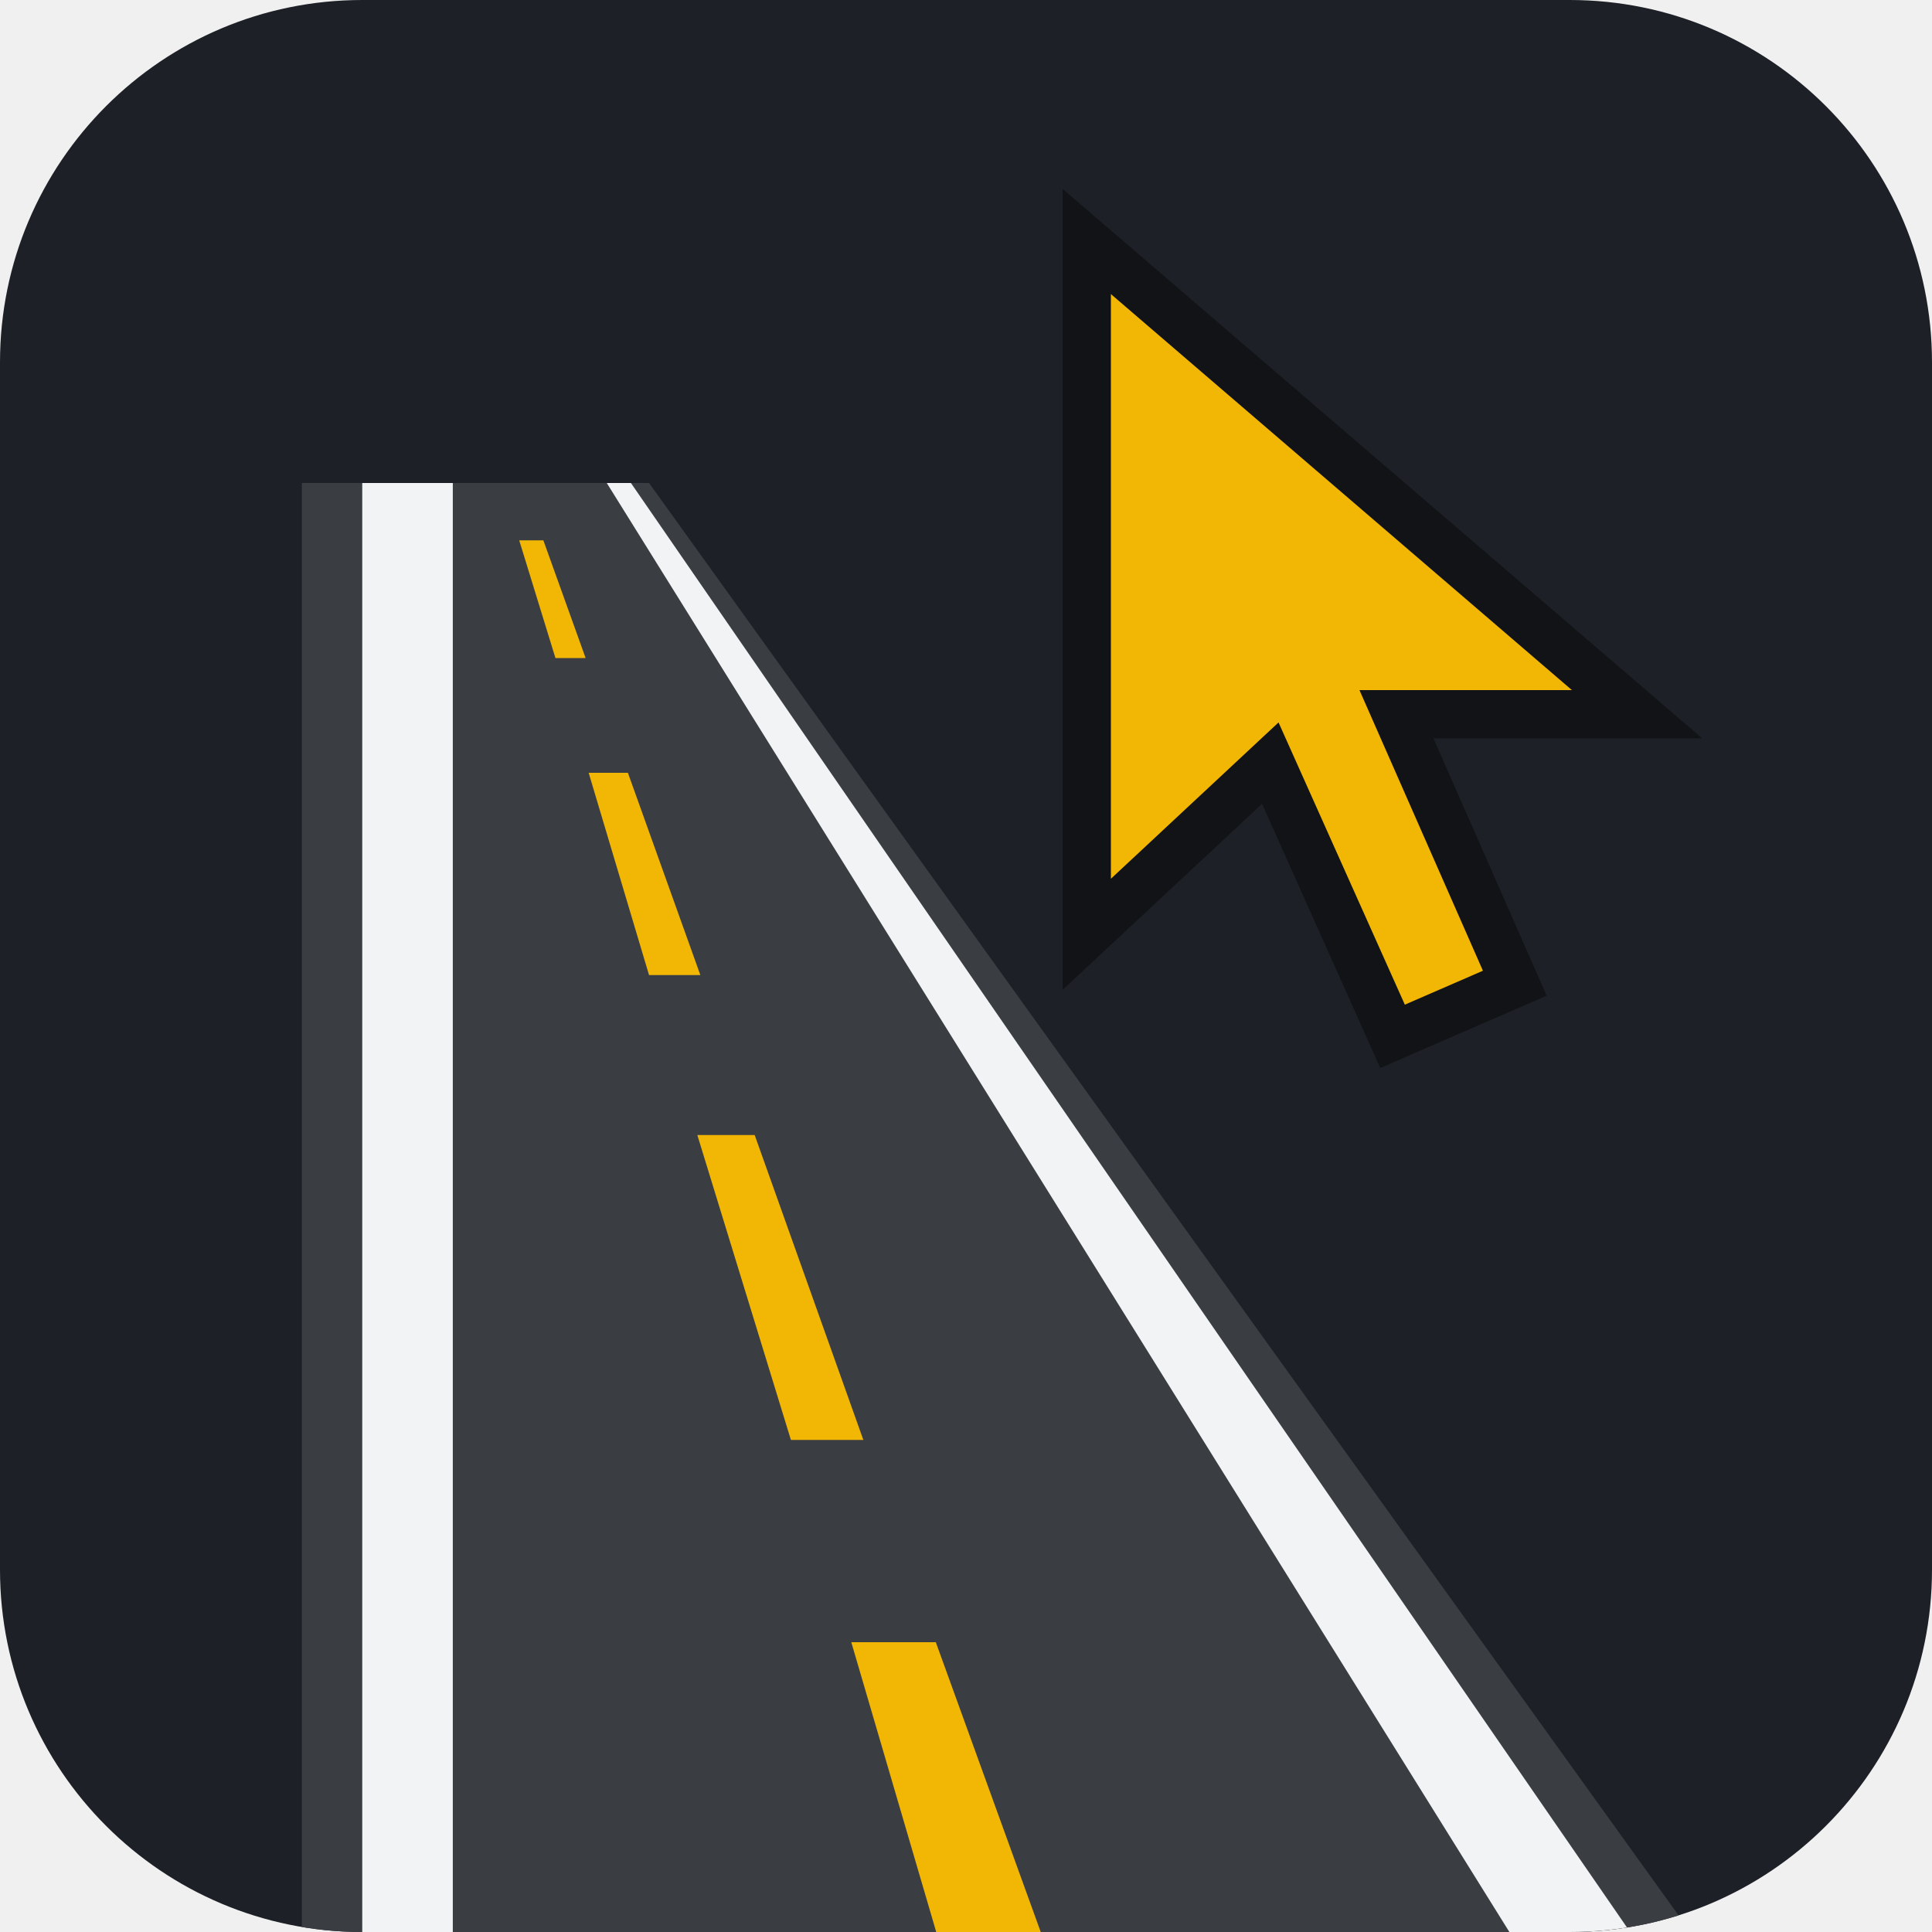
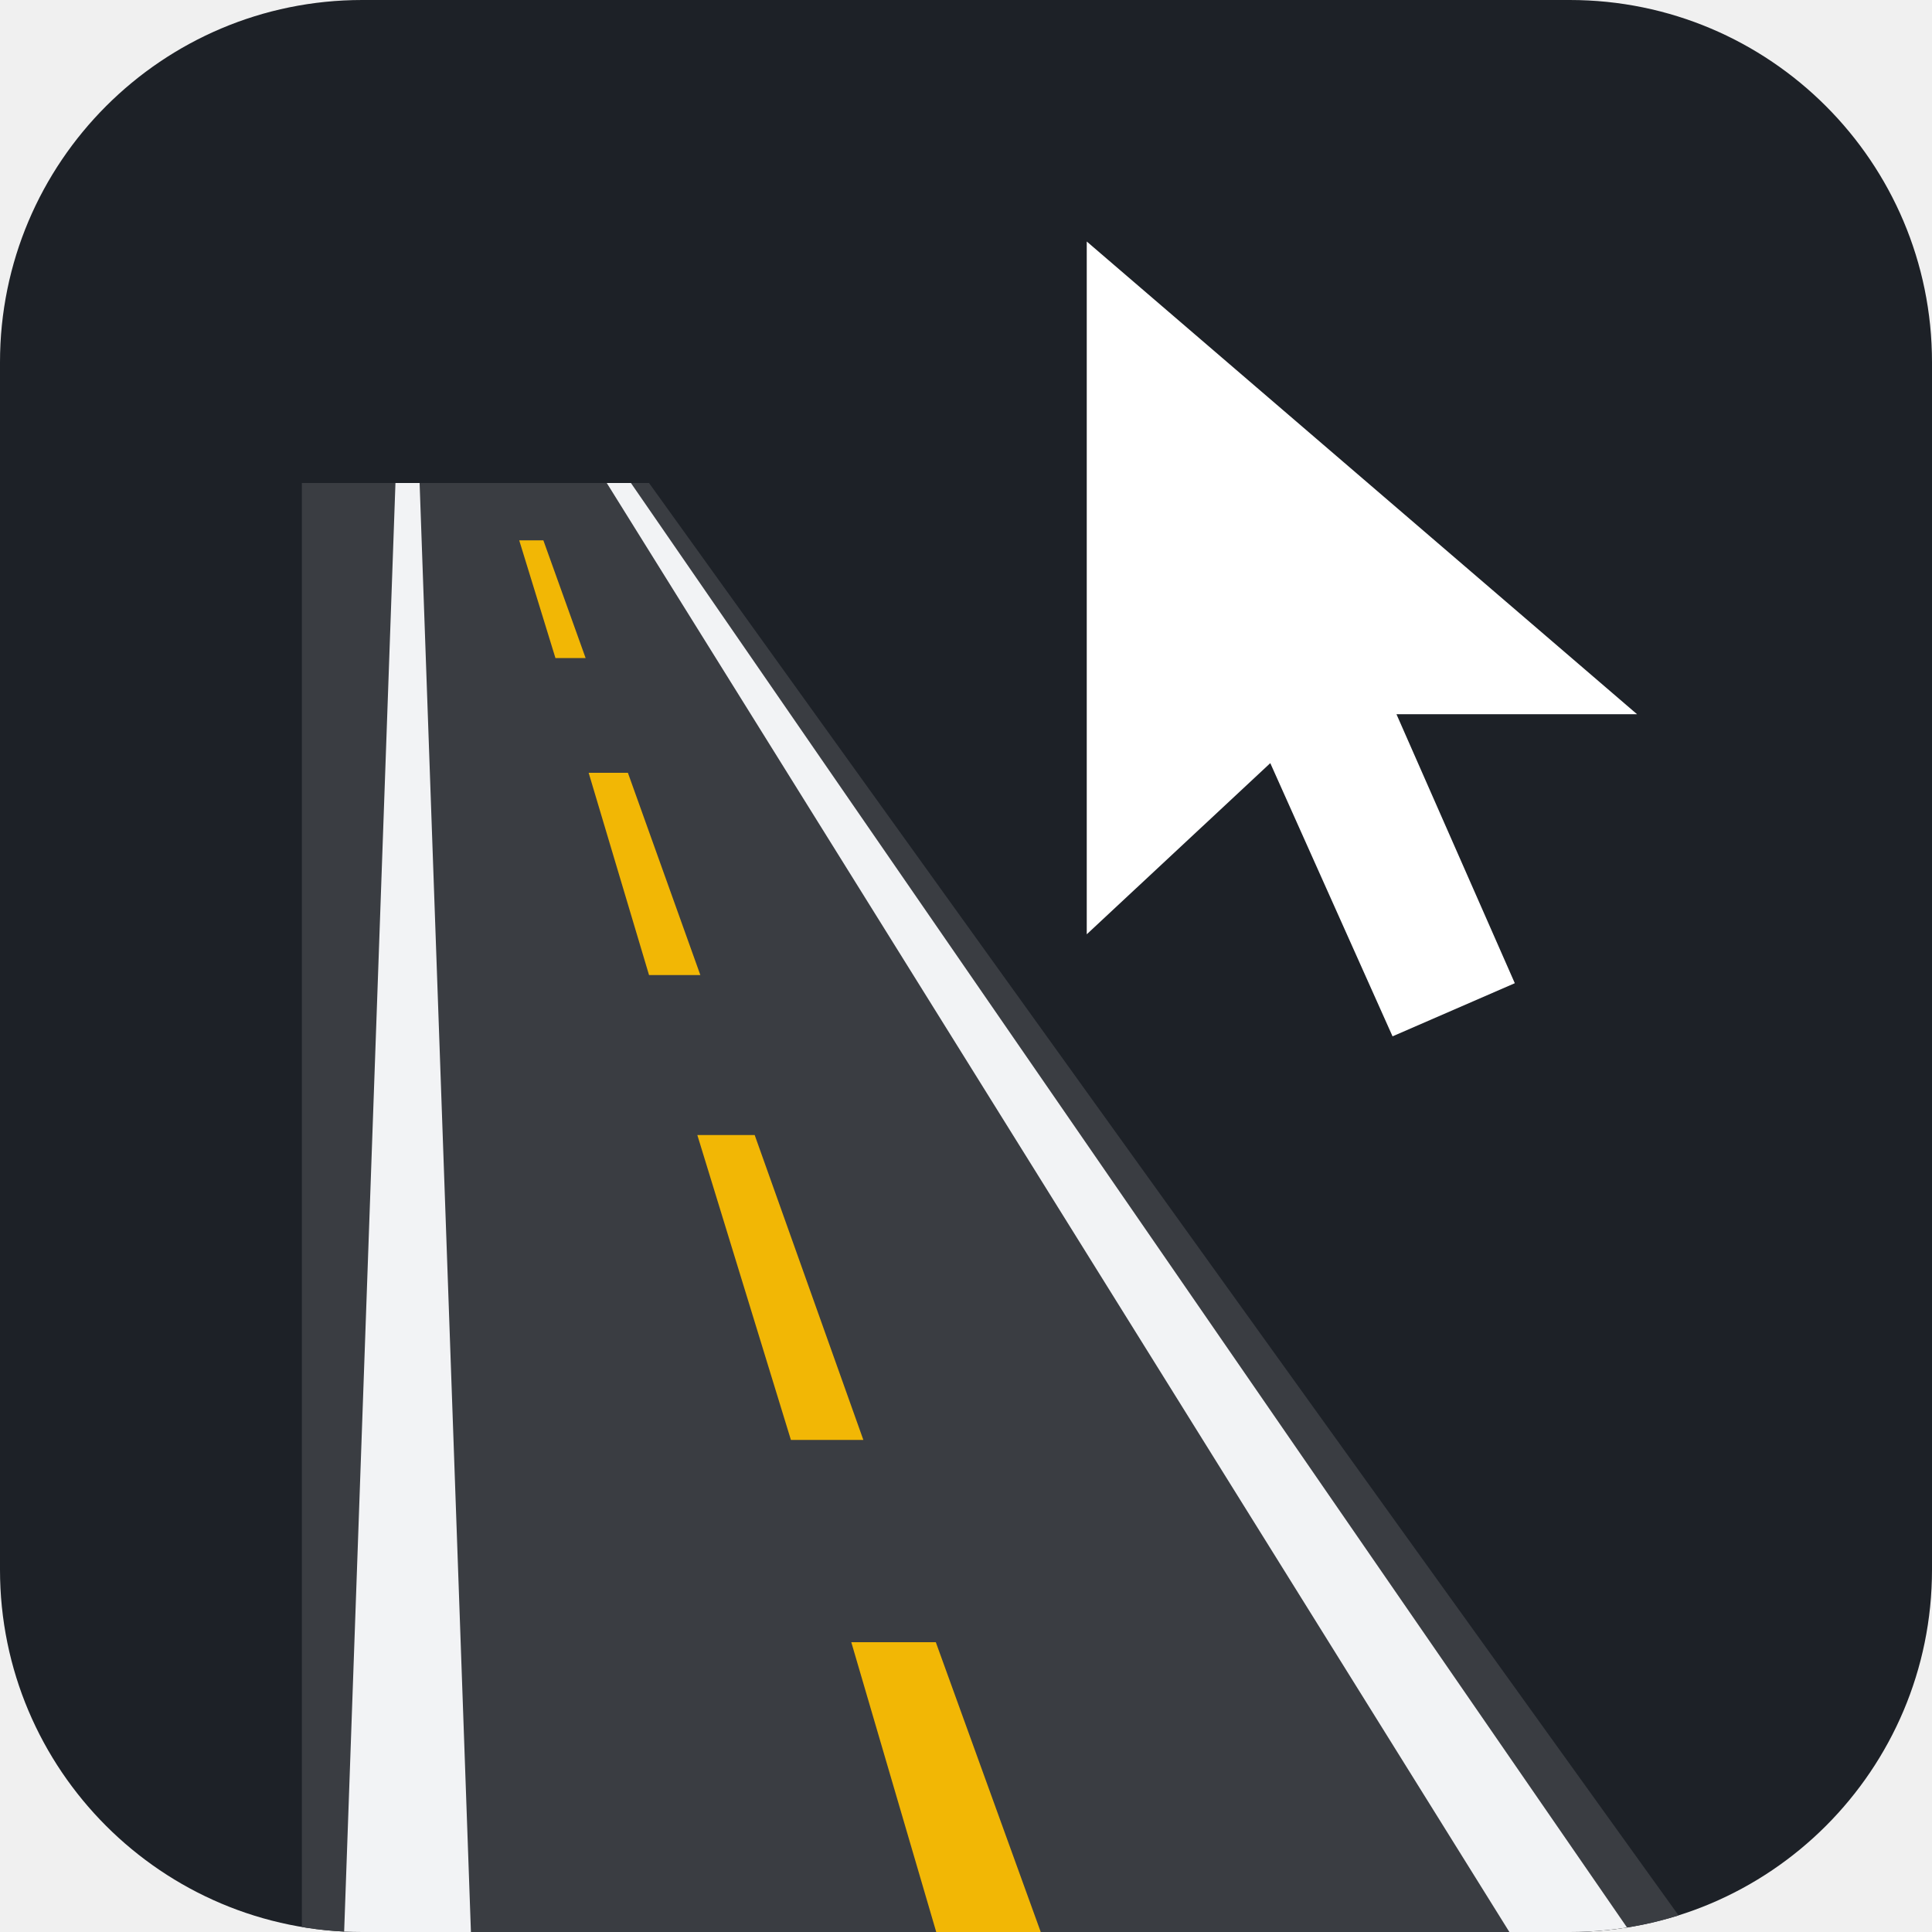
<svg xmlns="http://www.w3.org/2000/svg" viewBox="0 0 64 64" width="64" height="64" role="img" aria-label="WebTrafficCAD">
  <defs>
    <clipPath id="tile">
      <rect width="64" height="64" rx="12" />
    </clipPath>
  </defs>
  <g clip-path="url(#tile)">
    <rect width="64" height="64" fill="#1d2127" />
    <path d="M10 16H21.5L56 64H10Z" fill="#3a3d42" />
-     <path d="M12 16H15V64H12Z M20.1 16H20.9L54 64H50Z" fill="#f2f3f5" />
+     <path d="M13.1 16H13.9L15.6 64H11.4Z M20.1 16H20.9L54 64H50Z" fill="#f2f3f5" />
    <path d="M17.2 17.9L18 17.9L19.4 21.8L18.4 21.8Z M19.5 25.6L20.8 25.6L23.2 32.3L21.5 32.3Z M23.1 37.6L25 37.6L28.6 47.7L26.2 47.7Z M28.2 54.4L31 54.4L35.2 66L31.6 66Z" fill="#f2b705" />
-     <path d="M36 8V30.95L42.08 25.28L46.13 34.33L50.18 32.57L46.26 23.66H54.23Z" fill="#f2b705" stroke="#111316" stroke-width="1.6" stroke-linejoin="miter" />
+     <path d="M36 8V30.95L42.08 25.28L46.13 34.33L50.18 32.57L46.26 23.66H54.23Z" fill="#ffffff" />
  </g>
</svg>
